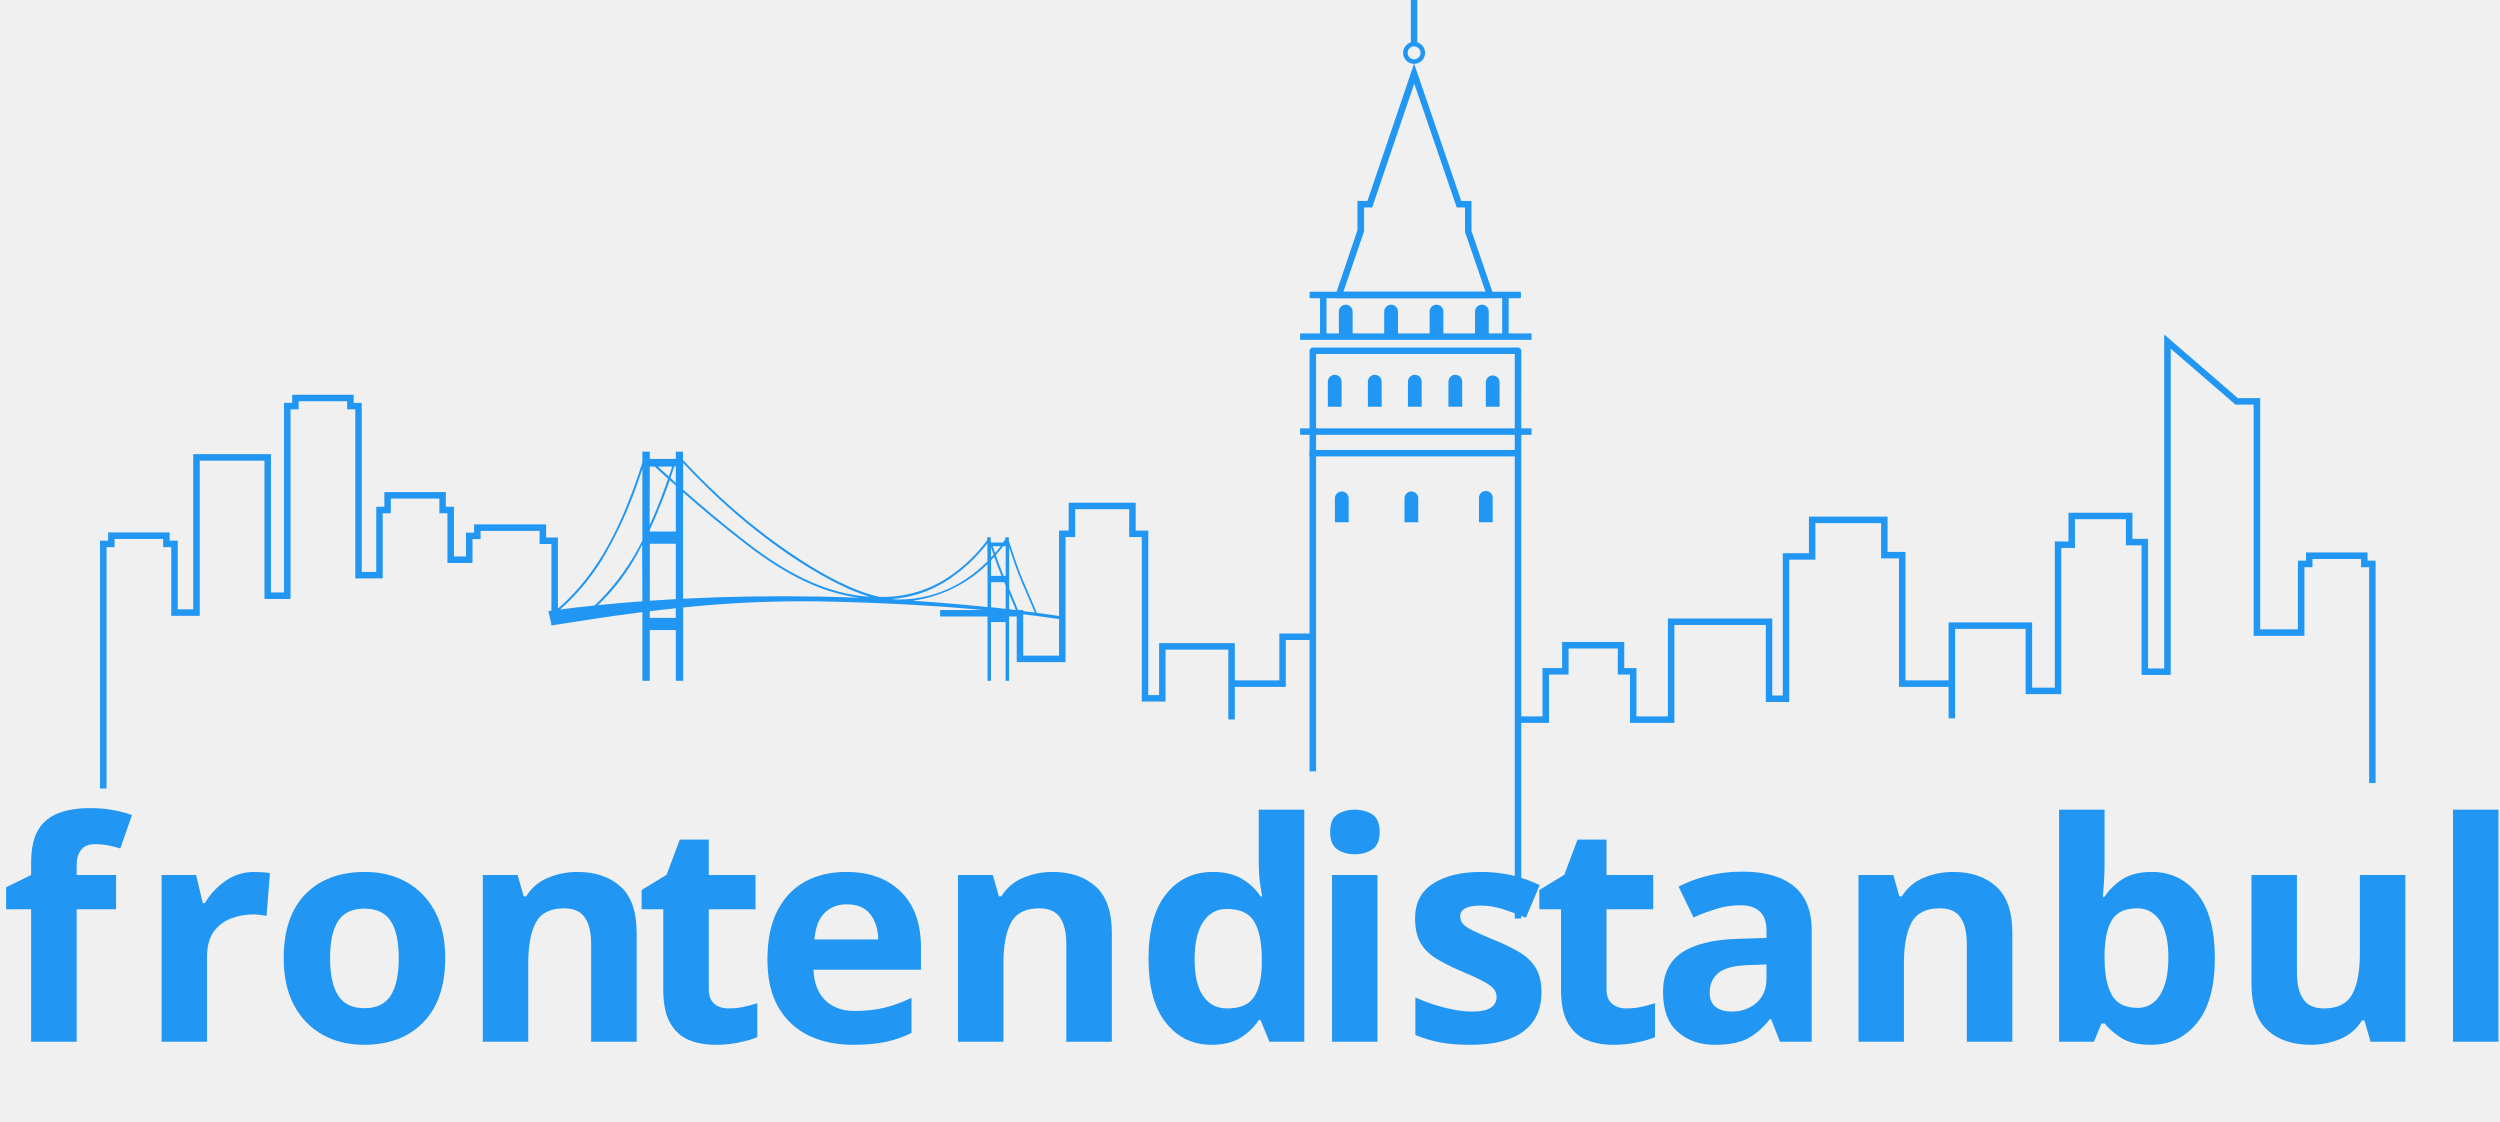
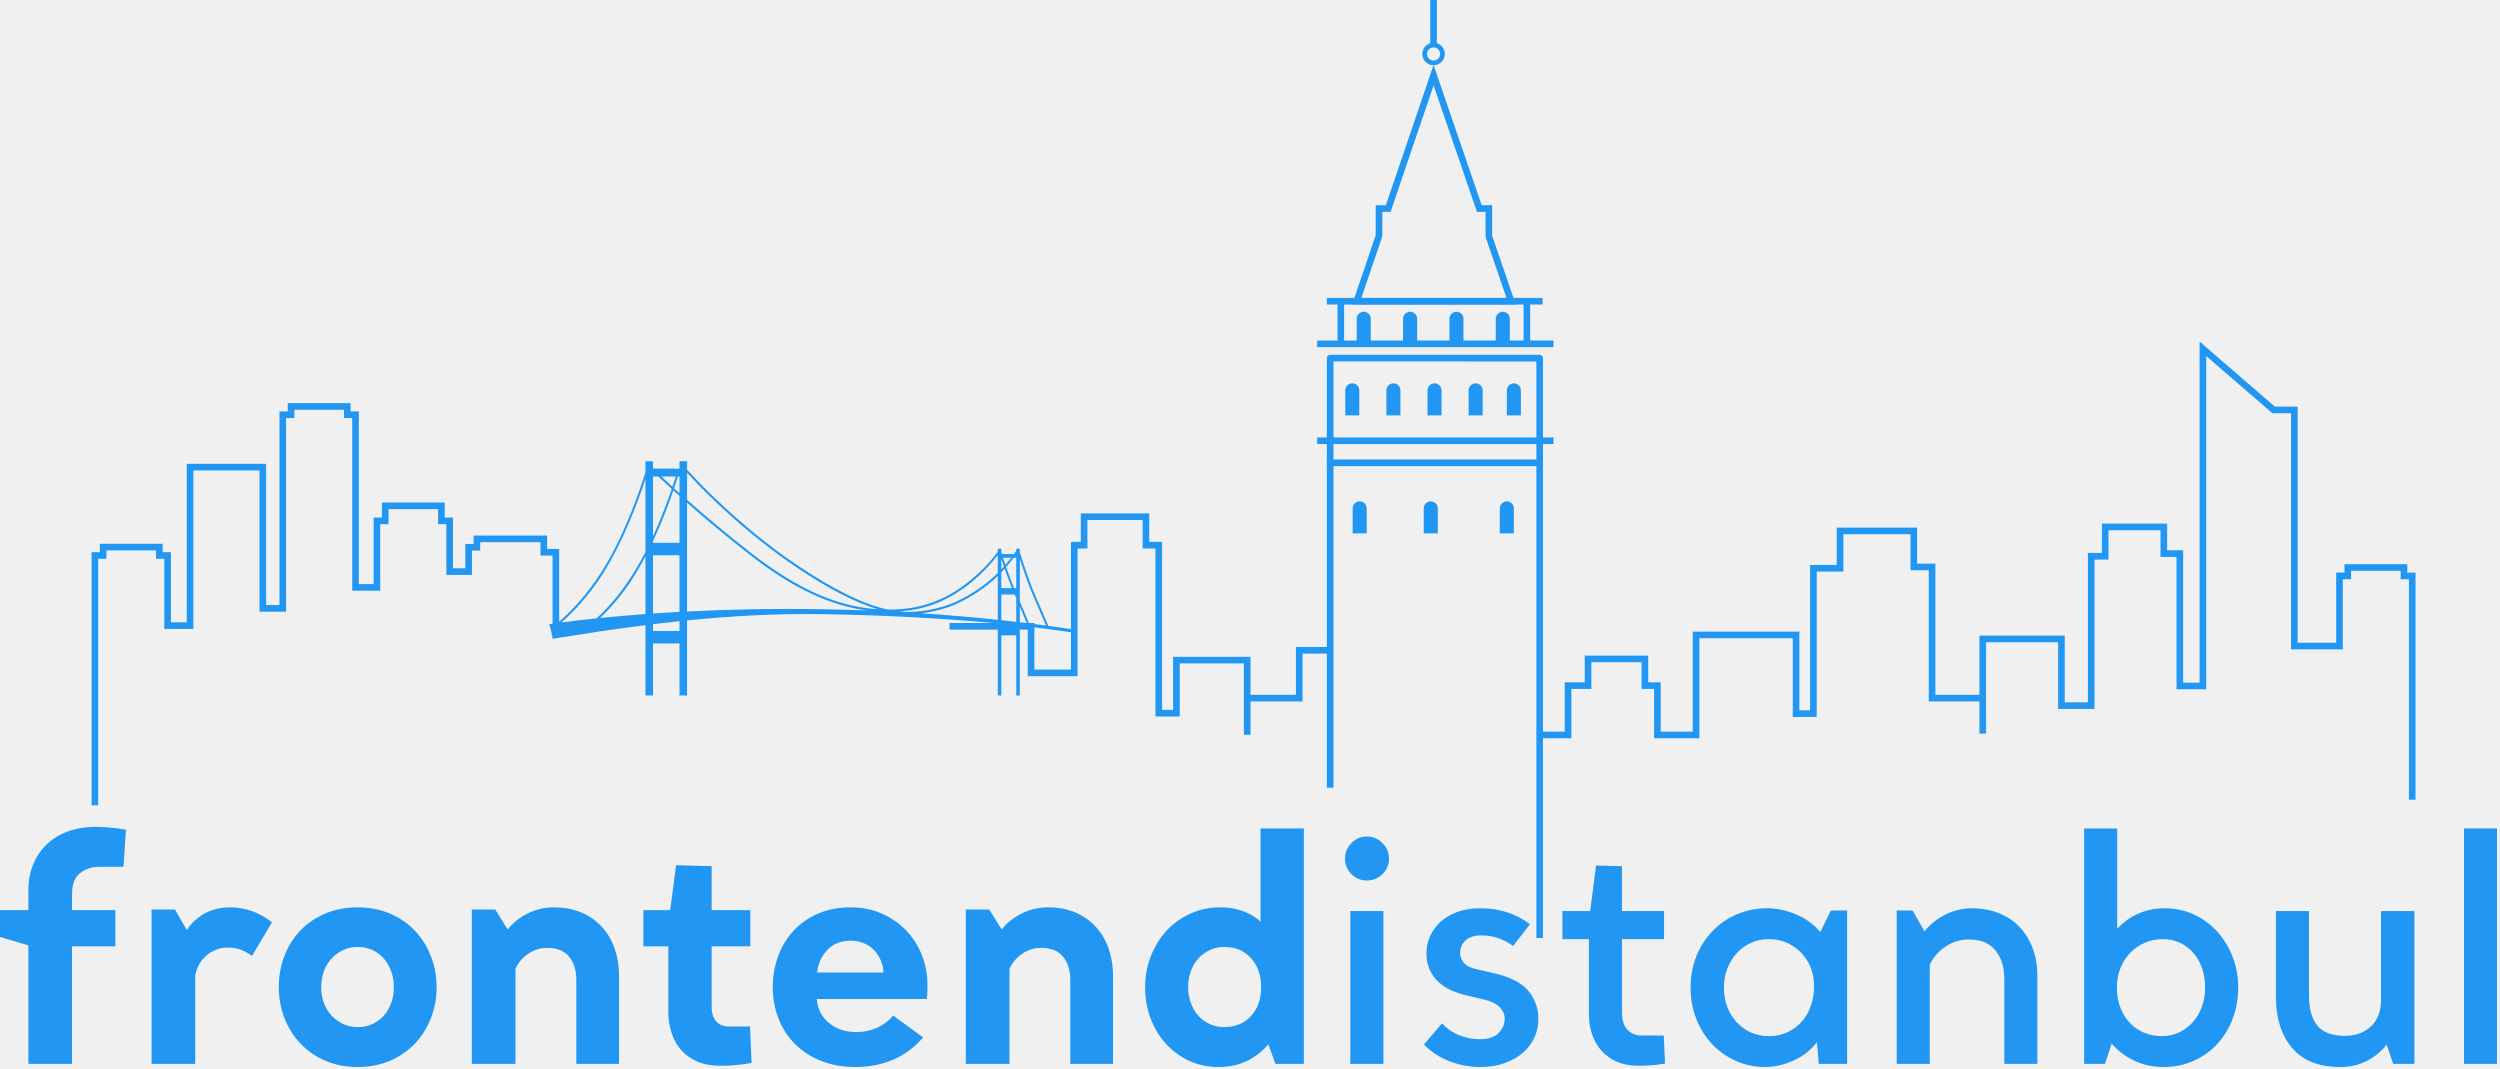
- <svg xmlns="http://www.w3.org/2000/svg" viewBox="0 0 499.4 223.96">
+ <svg xmlns="http://www.w3.org/2000/svg" xmlns:xlink="http://www.w3.org/1999/xlink" width="489px" height="209px" viewBox="0 0 489 209" version="1.1">
  <defs>
-     <style>.cls-1,.cls-2{fill:#2196f3;}.cls-2{font-size:61px;font-family:Santral-Bold, Santral;font-weight:700;}.cls-3{letter-spacing:-0.03em;}.cls-4{letter-spacing:-0.02em;}.cls-5,.cls-6{font-family:Santral-SemiBold, Santral;}.cls-6{letter-spacing:-0.02em;}</style>
+     <polygon id="path-1" points="0 208.707 488.42 208.707 488.42 0 0 0" />
  </defs>
-   <g id="Layer_2" data-name="Layer 2">
-     <g id="Layer_2-2" data-name="Layer 2">
-       <path class="cls-1" d="M303.88,183.48h-1.29V70.7H262.9v83.38h-1.3v-84a.66.66,0,0,1,.19-.46.68.68,0,0,1,.46-.19h41a.65.65,0,0,1,.64.65Z" />
-       <rect class="cls-1" x="261.61" y="58.28" width="42.2" height="1.29" />
-       <path class="cls-1" d="M298.56,59.57h-32L271.16,46V40.14h2l9.32-27.43,9.42,27.43h2.05v6Zm-30.2-1.29h28.39l-4.1-11.94v-4.9H291l-8.49-24.73-8.4,24.73h-1.62v4.77Z" />
-       <rect class="cls-1" x="259.71" y="85.57" width="46.23" height="1.29" />
-       <rect class="cls-1" x="259.71" y="66.6" width="46.23" height="1.29" />
-       <path class="cls-1" d="M283.31,99.44v4.89h-2.75V99.44a1.38,1.38,0,0,1,2.75,0Z" />
-       <path class="cls-1" d="M298.18,99.44v4.89h-2.74V99.44a1.37,1.37,0,0,1,2.74,0Z" />
-       <path class="cls-1" d="M269.41,99.44v4.89h-2.75V99.44a1.38,1.38,0,0,1,2.75,0Z" />
-       <path class="cls-1" d="M268,76.36v4.89h-2.75V76.36a1.38,1.38,0,1,1,2.75,0Z" />
-       <path class="cls-1" d="M276,76.36v4.89h-2.75V76.36a1.38,1.38,0,1,1,2.75,0Z" />
-       <path class="cls-1" d="M284,76.36v4.89h-2.75V76.36a1.38,1.38,0,1,1,2.75,0Z" />
-       <path class="cls-1" d="M292.09,76.36v4.89h-2.75V76.36a1.38,1.38,0,1,1,2.75,0Z" />
-       <path class="cls-1" d="M299.56,76.36v4.89h-2.75V76.36A1.37,1.37,0,0,1,298.18,75,1.39,1.39,0,0,1,299.56,76.36Z" />
-       <path class="cls-1" d="M270.2,62.36v4.89h-2.75V62.36a1.38,1.38,0,1,1,2.75,0Z" />
-       <path class="cls-1" d="M279.26,62.36v4.89h-2.75V62.36a1.38,1.38,0,1,1,2.75,0Z" />
-       <path class="cls-1" d="M288.33,62.36v4.89h-2.75V62.36a1.38,1.38,0,1,1,2.75,0Z" />
-       <path class="cls-1" d="M297.4,62.36v4.89h-2.75V62.36a1.38,1.38,0,1,1,2.75,0Z" />
-       <rect class="cls-1" x="263.69" y="58.92" width="1.29" height="8.33" />
-       <rect class="cls-1" x="300.08" y="58.92" width="1.29" height="8.33" />
-       <rect class="cls-1" x="261.61" y="89.88" width="41.95" height="1.29" />
-       <rect class="cls-1" x="281.83" width="1.29" height="8.81" />
-       <path class="cls-1" d="M282.48,12.76a2.2,2.2,0,1,1,2.2-2.2A2.2,2.2,0,0,1,282.48,12.76Zm0-3.49a1.29,1.29,0,1,0,1.29,1.29A1.29,1.29,0,0,0,282.48,9.27Z" />
-       <polygon class="cls-1" points="21.28 157.51 19.98 157.51 19.98 108 21.6 108 21.6 106.36 33.89 106.36 33.89 108 35.51 108 35.51 121.72 38.6 121.72 38.6 90.72 54.13 90.72 54.13 118.35 56.74 118.35 56.74 80.48 58.36 80.48 58.36 78.86 70.65 78.86 70.65 80.48 72.26 80.48 72.26 114.25 75.16 114.25 75.16 101.23 76.78 101.23 76.78 98.3 89.06 98.3 89.06 101.23 90.68 101.23 90.68 111.16 93.09 111.16 93.09 106.4 94.71 106.4 94.71 104.75 109.09 104.75 109.09 107.37 111.45 107.37 111.45 123.58 110.15 123.58 110.15 108.67 107.79 108.67 107.79 106.05 96 106.05 96 107.69 94.39 107.69 94.39 112.46 89.38 112.46 89.38 102.53 87.77 102.53 87.77 99.59 78.07 99.59 78.07 102.53 76.45 102.53 76.45 115.54 70.97 115.54 70.97 81.77 69.35 81.77 69.35 80.15 59.66 80.15 59.66 81.77 58.04 81.77 58.04 119.65 52.83 119.65 52.83 92.02 39.9 92.02 39.9 123.02 34.21 123.02 34.21 109.3 32.59 109.3 32.59 107.66 22.89 107.66 22.89 109.3 21.28 109.3 21.28 157.51" />
-       <polygon class="cls-1" points="474.55 156.43 473.26 156.43 473.26 113.3 471.64 113.3 471.64 111.66 461.94 111.66 461.94 113.3 460.33 113.3 460.33 127.02 450.19 127.02 450.19 80.82 446.55 80.82 433.62 69.65 433.62 134.82 427.8 134.82 427.8 108.93 424.67 108.93 424.67 103.71 414.5 103.71 414.5 109.45 411.76 109.45 411.76 138.66 404.64 138.66 404.64 125.62 390.55 125.62 390.55 143.5 389.25 143.5 389.25 124.33 405.94 124.33 405.94 137.37 410.47 137.37 410.47 108.16 413.2 108.16 413.2 102.42 425.97 102.42 425.97 107.64 429.1 107.64 429.1 133.53 432.32 133.53 432.32 66.82 447.03 79.53 451.49 79.53 451.49 125.72 459.03 125.72 459.03 112 460.65 112 460.65 110.36 472.94 110.36 472.94 112 474.55 112 474.55 156.43" />
-       <polygon class="cls-1" points="246.67 143.72 245.37 143.72 245.37 129.77 232.83 129.77 232.83 140.14 228.08 140.14 228.08 107.28 225.57 107.28 225.57 101.71 214.77 101.71 214.77 107.28 212.85 107.28 212.85 132.26 203.1 132.26 203.1 123.15 187.8 123.15 187.8 121.86 204.4 121.86 204.4 130.97 211.56 130.97 211.56 105.99 213.48 105.99 213.48 100.42 226.87 100.42 226.87 105.99 229.38 105.99 229.38 138.85 231.54 138.85 231.54 128.47 246.67 128.47 246.67 143.72" />
-       <polygon class="cls-1" points="256.85 137.21 246.02 137.21 246.02 135.91 255.56 135.91 255.56 126.55 262.25 126.55 262.25 127.85 256.85 127.85 256.85 137.21" />
-       <polygon class="cls-1" points="334.47 144.4 325.61 144.4 325.61 134.75 323.17 134.75 323.17 129.54 313.34 129.54 313.34 134.75 309.43 134.75 309.43 144.4 303.24 144.4 303.24 143.11 308.13 143.11 308.13 133.46 312.05 133.46 312.05 128.24 324.46 128.24 324.46 133.46 326.9 133.46 326.9 143.11 333.18 143.11 333.18 123.55 354.03 123.55 354.03 138.94 356.13 138.94 356.13 110.51 361.35 110.51 361.35 103.2 377.06 103.2 377.06 110.25 380.64 110.25 380.64 135.91 389.9 135.91 389.9 137.21 379.34 137.21 379.34 111.54 375.77 111.54 375.77 104.5 362.64 104.5 362.64 111.8 357.42 111.8 357.42 140.23 352.74 140.23 352.74 124.84 334.47 124.84 334.47 144.4" />
-       <path class="cls-1" d="M207.12,122.42c-.3-.72-1.39-3.3-2.6-6.07-1.35-3.08-2.82-7.83-3-8.33v-.69h-.7v.38q-.21.33-.45.66H198l-.1-.31v-.73h-.7v.59a31.57,31.57,0,0,1-6.86,6.76,23.61,23.61,0,0,1-14.66,4.55c-4.93-1.08-10.77-4-17.66-8.65a120.9,120.9,0,0,1-16.17-13.17c-2.51-2.41-4.37-4.39-5.42-5.53V90.22H135v1.45H129.8V90.22h-1.48v2.15c-.27.9-1,3.17-2.1,6.08-3,8-6.73,15.2-12.56,21.07-1.09,1.1-2,1.88-2.52,2.33l-1.63.23a12.84,12.84,0,0,1,.42,1.62c.07.4.55,2-.07.31q.17.46.3.93c5.49-.87,11.59-1.83,18.16-2.66V136h1.48V125.86H135V136h1.47V121.35a230.89,230.89,0,0,1,27-1.22c12.05.22,23.49.83,33.79,1.81V136h.7V124.27h2.92V136h.7V122.39c3.62.39,7.09.84,10.37,1.33v-.62C210.36,122.87,208.76,122.64,207.12,122.42Zm-78.8-2.31c-3.06.22-6,.48-8.87.77a42.59,42.59,0,0,0,6.83-8.46c.72-1.18,1.4-2.4,2-3.62Zm0-12.14a46.53,46.53,0,0,1-8.61,12.08c-.33.33-.65.63-.94.9-2.38.25-4.67.51-6.88.8a44.58,44.58,0,0,0,8.41-10,81.54,81.54,0,0,0,6.28-13.11c.78-2.05,1.37-3.79,1.74-5Zm5.94-14.76c-.14.44-.36,1.13-.65,2-.83-.75-1.56-1.42-2.18-2Zm-4.46,0h1l2.64,2.43c-.34,1-.76,2.17-1.27,3.49q-1.11,3-2.4,5.78ZM135,123.43H129.8v-1.34c1.7-.2,3.43-.4,5.19-.59Zm0-3.75c-1.76.1-3.49.2-5.19.32V108.61H135Zm0-13.5H129.8v-.36c1.09-2.32,2-4.56,2.76-6.52.48-1.26.89-2.41,1.22-3.38L135,97Zm0-9.72c-.37-.33-.73-.65-1.06-1,.35-1,.6-1.84.74-2.29H135Zm28.45,22.71c-9.44-.16-18.52,0-27,.43V98.32c3.35,3,7.62,6.56,12.48,10.33,8.55,6.65,15.85,9.89,22.82,10.76Q167.65,119.25,163.44,119.17Zm9.82,0c-7.33-.57-15-3.74-24.1-10.83-5-3.86-9.32-7.54-12.7-10.53V92.48c1.09,1.18,2.85,3,5.17,5.26A122.58,122.58,0,0,0,157.85,111c6,4,11.31,6.84,15.89,8.21Zm24,2.11c-4.77-.51-9.78-.94-15-1.28a26.55,26.55,0,0,0,15-7.32Zm0-9.17a25.25,25.25,0,0,1-3,2.62,24.19,24.19,0,0,1-13.54,5,16.73,16.73,0,0,1-2.72-.07A23.57,23.57,0,0,0,190.58,115a31.63,31.63,0,0,0,5.39-4.92c.53-.6.95-1.13,1.26-1.54Zm2.63-3c-.36.46-.73.92-1.13,1.37l-.46-1.37Zm-1.93.21c.14.43.31.94.5,1.49-.16.19-.33.37-.5.55Zm0,2.62c.23-.24.45-.47.65-.7.43,1.23.94,2.62,1.43,3.8h-2.08Zm2.92,11h-2.92V122l2.92.3Zm0-1.31-2.92-.33v-5h2.63c.09.23.19.46.29.69Zm0-6.6h-.42c-.53-1.26-1.09-2.81-1.55-4.13l.47-.56c.39-.46.72-.88,1-1.24h.51Zm.7,6.68v-3.1c.57,1.35,1.07,2.59,1.34,3.26Zm1.79.22c-.27-.69-1-2.49-1.79-4.33v-8.29c.55,1.72,1.62,4.93,2.62,7.22,1.1,2.51,2.1,4.87,2.5,5.82Q205,122.14,203.34,121.94Z" />
-       <text class="cls-2" transform="translate(0 208.1)">f<tspan class="cls-3" x="27.51" y="0">r</tspan>
-         <tspan x="53.92" y="0">on</tspan>
-         <tspan class="cls-4" x="126.76" y="0">t</tspan>
-         <tspan x="150.55" y="0">end</tspan>
-         <tspan class="cls-5" x="261.32" y="0">is</tspan>
-         <tspan class="cls-6" x="306.09" y="0">t</tspan>
-         <tspan class="cls-5" x="329.64" y="0">anbul</tspan>
-       </text>
+   <g id="Twitter-Tanitim-Copy-2" stroke="none" stroke-width="1" fill="none" fill-rule="evenodd">
+     <g id="Page-1">
+       <path d="M301.809,183.476 L300.515,183.476 L300.515,70.697 L260.826,70.695 L260.826,154.076 L259.531,154.076 L259.531,70.049 C259.531,69.876 259.599,69.713 259.721,69.591 C259.842,69.469 260.006,69.401 260.178,69.401 L301.162,69.403 C301.519,69.403 301.809,69.692 301.809,70.049 L301.809,183.476 Z" id="Fill-1" fill="#2196F3" />
+       <polygon id="Fill-3" fill="#2196F3" points="301.731 59.571 259.534 59.571 259.534 58.276 301.731 58.277" />
+       <path d="M266.282,58.276 L294.673,58.276 L290.575,46.336 L290.575,41.438 L288.893,41.438 L280.407,16.71 L272.005,41.438 L270.383,41.438 L270.383,46.211 L266.282,58.276 Z M296.485,59.57 L264.475,59.57 L269.089,45.997 L269.089,40.144 L271.077,40.144 L280.4,12.706 L289.818,40.143 L291.869,40.143 L291.869,46.12 L296.485,59.57 Z" id="Fill-5" fill="#2196F3" />
+       <polygon id="Fill-7" fill="#2196F3" points="303.868 86.859 257.636 86.858 257.636 85.564 303.868 85.565" />
+       <polygon id="Fill-9" fill="#2196F3" points="303.868 67.898 257.636 67.898 257.636 66.604 303.868 66.604" />
+       <path d="M281.232,99.44 L281.232,104.334 L278.482,104.334 L278.482,99.44 C278.482,98.676 279.098,98.065 279.857,98.065 C280.616,98.065 281.232,98.676 281.232,99.44" id="Fill-11" fill="#2196F3" />
+       <path d="M296.109,99.44 L296.109,104.334 L293.361,104.334 L293.361,99.44 C293.361,98.676 293.976,98.065 294.734,98.065 C295.493,98.065 296.109,98.676 296.109,99.44" id="Fill-13" fill="#2196F3" />
+       <path d="M267.332,99.44 L267.332,104.334 L264.584,104.333 L264.584,99.44 C264.584,98.676 265.199,98.065 265.958,98.065 C266.717,98.065 267.332,98.676 267.332,99.44" id="Fill-15" fill="#2196F3" />
+       <path d="M265.881,76.358 L265.881,81.251 L263.132,81.251 L263.132,76.358 C263.132,75.593 263.748,74.983 264.507,74.983 C265.266,74.983 265.881,75.593 265.881,76.358" id="Fill-17" fill="#2196F3" />
+       <path d="M273.925,76.359 L273.925,81.252 L271.176,81.252 L271.176,76.359 C271.176,75.595 271.792,74.984 272.551,74.984 C273.31,74.984 273.925,75.595 273.925,76.359" id="Fill-19" fill="#2196F3" />
+       <path d="M281.969,76.359 L281.969,81.252 L279.221,81.252 L279.221,76.359 C279.221,75.595 279.836,74.984 280.595,74.984 C281.354,74.984 281.969,75.595 281.969,76.359" id="Fill-21" fill="#2196F3" />
+       <path d="M290.013,76.359 L290.013,81.252 L287.265,81.252 L287.265,76.359 C287.265,75.595 287.88,74.984 288.639,74.984 C289.397,74.984 290.013,75.595 290.013,76.359" id="Fill-23" fill="#2196F3" />
+       <path d="M297.484,76.359 L297.484,81.252 L294.734,81.252 L294.734,76.359 C294.734,75.594 295.35,74.984 296.109,74.984 C296.868,74.984 297.484,75.595 297.484,76.359" id="Fill-25" fill="#2196F3" />
+       <path d="M268.123,62.357 L268.123,67.251 L265.374,67.25 L265.374,62.357 C265.374,61.593 265.99,60.982 266.749,60.982 C267.507,60.982 268.123,61.593 268.123,62.357" id="Fill-27" fill="#2196F3" />
+       <path d="M277.19,62.357 L277.19,67.251 L274.44,67.251 L274.44,62.357 C274.44,61.593 275.057,60.982 275.815,60.982 C276.574,60.982 277.19,61.593 277.19,62.357" id="Fill-29" fill="#2196F3" />
+       <path d="M286.255,62.357 L286.255,67.251 L283.506,67.251 L283.506,62.357 C283.506,61.593 284.122,60.982 284.88,60.982 C285.639,60.982 286.255,61.593 286.255,62.357" id="Fill-31" fill="#2196F3" />
+       <path d="M295.321,62.357 L295.321,67.251 L292.572,67.251 L292.572,62.357 C292.572,61.593 293.188,60.982 293.946,60.982 C294.705,60.982 295.321,61.593 295.321,62.357" id="Fill-33" fill="#2196F3" />
+       <mask id="mask-2" fill="white">
+         <use xlink:href="#path-1" />
+       </mask>
+       <g id="Clip-36" />
+       <polygon id="Fill-35" fill="#2196F3" mask="url(#mask-2)" points="261.62 67.25 262.914 67.25 262.914 58.922 261.62 58.922" />
+       <polygon id="Fill-37" fill="#2196F3" mask="url(#mask-2)" points="298.009 67.251 299.303 67.251 299.303 58.923 298.009 58.923" />
+       <polygon id="Fill-38" fill="#2196F3" mask="url(#mask-2)" points="301.479 91.174 259.534 91.174 259.534 89.879 301.479 89.88" />
+       <polygon id="Fill-39" fill="#2196F3" mask="url(#mask-2)" points="279.757 8.812 281.051 8.812 281.051 -0.001 279.757 -0.001" />
+       <path d="M280.403,9.27 C279.693,9.27 279.115,9.848 279.115,10.559 C279.115,11.27 279.693,11.848 280.403,11.848 C281.114,11.848 281.692,11.27 281.692,10.559 C281.692,9.848 281.114,9.27 280.403,9.27 M280.403,12.761 C279.189,12.761 278.201,11.774 278.201,10.559 C278.201,9.344 279.189,8.355 280.403,8.355 C281.618,8.355 282.606,9.344 282.606,10.559 C282.606,11.774 281.618,12.761 280.403,12.761" id="Fill-40" fill="#2196F3" mask="url(#mask-2)" />
+       <polygon id="Fill-41" fill="#2196F3" mask="url(#mask-2)" points="19.203 157.508 17.909 157.508 17.909 108.004 19.526 108.004 19.526 106.361 31.812 106.361 31.812 108.004 33.431 108.004 33.431 121.721 36.528 121.721 36.528 90.724 52.051 90.724 52.051 118.353 54.668 118.353 54.668 80.476 56.287 80.476 56.287 78.857 68.572 78.857 68.572 80.476 70.19 80.476 70.19 114.248 73.081 114.248 73.081 101.233 74.701 101.233 74.701 98.294 86.985 98.294 86.985 101.233 88.604 101.233 88.604 111.161 91.019 111.161 91.019 106.397 92.638 106.397 92.638 104.754 107.012 104.754 107.012 107.371 109.372 107.371 109.372 123.582 108.078 123.582 108.078 108.665 105.718 108.665 105.718 106.048 93.932 106.048 93.932 107.691 92.313 107.691 92.313 112.455 87.31 112.455 87.31 102.527 85.691 102.527 85.691 99.588 75.995 99.588 75.995 102.527 74.375 102.527 74.375 115.543 68.896 115.543 68.896 81.77 67.278 81.77 67.278 80.151 57.581 80.151 57.581 81.77 55.962 81.77 55.962 119.647 50.757 119.647 50.757 92.018 37.822 92.018 37.822 123.015 32.137 123.015 32.137 109.298 30.518 109.298 30.518 107.654 20.82 107.654 20.82 109.298 19.203 109.298" />
+       <polygon id="Fill-42" fill="#2196F3" mask="url(#mask-2)" points="472.479 156.432 471.185 156.432 471.185 113.298 469.568 113.298 469.568 111.655 459.87 111.655 459.87 113.298 458.252 113.298 458.252 127.015 448.122 127.015 448.122 80.821 444.474 80.821 431.541 69.648 431.541 134.821 425.728 134.821 425.728 108.93 422.598 108.93 422.598 103.714 412.423 103.714 412.423 109.452 409.685 109.452 409.685 138.665 402.568 138.665 402.568 125.623 388.474 125.623 388.474 143.495 387.18 143.495 387.18 124.329 403.863 124.329 403.863 137.37 408.392 137.37 408.392 108.158 411.13 108.158 411.13 102.419 423.892 102.419 423.892 107.636 427.022 107.636 427.022 133.527 430.248 133.527 430.248 66.82 444.957 79.527 449.416 79.527 449.416 125.721 456.957 125.721 456.957 112.004 458.577 112.004 458.577 110.361 470.863 110.361 470.863 112.004 472.479 112.004" />
+       <polygon id="Fill-43" fill="#2196F3" mask="url(#mask-2)" points="244.594 143.723 243.3 143.723 243.3 129.766 230.759 129.766 230.759 140.143 226.006 140.143 226.006 107.285 223.5 107.285 223.5 101.712 212.697 101.712 212.697 107.285 210.775 107.285 210.775 132.265 201.027 132.265 201.027 123.153 185.725 123.153 185.725 121.859 202.321 121.859 202.321 130.971 209.481 130.971 209.481 105.991 211.403 105.991 211.403 100.418 224.794 100.418 224.794 105.991 227.3 105.991 227.3 138.848 229.465 138.848 229.465 128.473 244.594 128.473" />
+       <polygon id="Fill-44" fill="#2196F3" mask="url(#mask-2)" points="254.778 137.205 243.947 137.205 243.947 135.911 253.484 135.911 253.484 126.551 260.177 126.551 260.177 127.845 254.778 127.845" />
+       <polygon id="Fill-45" fill="#2196F3" mask="url(#mask-2)" points="332.396 144.403 323.538 144.403 323.538 134.752 321.094 134.752 321.094 129.535 311.267 129.535 311.267 134.752 307.356 134.752 307.356 144.403 301.161 144.403 301.161 143.109 306.062 143.109 306.062 133.458 309.974 133.458 309.974 128.241 322.387 128.241 322.387 133.458 324.832 133.458 324.832 143.109 331.101 143.109 331.101 123.547 351.957 123.547 351.957 138.935 354.053 138.935 354.053 110.505 359.271 110.505 359.271 103.202 374.99 103.202 374.99 110.244 378.562 110.244 378.562 135.911 387.827 135.911 387.827 137.205 377.267 137.205 377.267 111.538 373.695 111.538 373.695 104.496 360.565 104.496 360.565 111.799 355.349 111.799 355.349 140.23 350.663 140.23 350.663 124.841 332.396 124.841" />
+       <path d="M201.264,121.934 C200.991,121.252 200.26,119.448 199.477,117.606 L199.477,109.32 C200.029,111.038 201.098,114.248 202.1,116.541 C203.198,119.053 204.194,121.409 204.597,122.359 C203.503,122.215 202.392,122.073 201.264,121.934 Z M199.477,121.719 L199.477,118.615 C200.046,119.971 200.551,121.213 200.82,121.88 C200.375,121.826 199.928,121.772 199.477,121.719 Z M198.781,115.037 L198.36,115.037 C197.827,113.778 197.264,112.234 196.804,110.904 C196.972,110.715 197.131,110.528 197.281,110.349 C197.665,109.891 197.996,109.472 198.267,109.112 L198.781,109.112 L198.781,115.037 Z M198.781,121.638 C197.817,121.526 196.843,121.416 195.858,121.311 L195.858,116.291 L198.481,116.291 C198.581,116.516 198.681,116.748 198.781,116.978 L198.781,121.638 Z M198.781,122.953 L195.858,122.953 L195.858,122.01 C196.843,122.106 197.817,122.206 198.781,122.309 L198.781,122.953 Z M195.858,111.939 C196.084,111.703 196.301,111.469 196.508,111.239 C196.936,112.471 197.445,113.862 197.935,115.037 L195.858,115.037 L195.858,111.939 Z M195.858,109.323 C195.999,109.749 196.169,110.26 196.359,110.812 C196.195,110.998 196.027,111.177 195.858,111.356 L195.858,109.323 Z M197.783,109.112 C197.429,109.57 197.052,110.029 196.658,110.48 C196.483,109.969 196.327,109.502 196.199,109.112 L197.783,109.112 Z M195.16,112.072 C194.151,113.072 193.099,113.977 192.107,114.689 C188.239,117.462 184.412,119.293 178.571,119.669 C177.702,119.725 176.794,119.701 175.849,119.599 C180.914,119.263 184.896,117.624 188.509,115.041 C190.835,113.376 192.656,111.541 193.897,110.123 C194.426,109.517 194.849,108.987 195.16,108.579 L195.16,112.072 Z M195.16,121.237 C190.389,120.733 185.374,120.299 180.169,119.957 C185.224,119.368 188.761,117.602 192.316,115.049 C193.361,114.302 194.317,113.469 195.16,112.642 L195.16,121.237 Z M171.186,119.127 C163.854,118.561 156.205,115.389 147.081,108.299 C142.113,104.439 137.768,100.755 134.39,97.772 L134.39,92.481 C135.473,93.656 137.241,95.516 139.554,97.737 C143.564,101.594 149.215,106.549 155.778,110.951 C161.815,114.998 167.089,117.793 171.668,119.162 C171.508,119.151 171.348,119.141 171.186,119.127 Z M161.367,119.174 C151.924,119.008 142.848,119.177 134.39,119.603 L134.39,98.322 C137.739,101.27 142.002,104.877 146.861,108.654 C155.42,115.305 162.715,118.543 169.685,119.409 C166.95,119.303 164.175,119.225 161.367,119.174 Z M132.912,96.456 C132.543,96.126 132.19,95.808 131.853,95.499 C132.203,94.459 132.452,93.663 132.592,93.206 L132.912,93.206 L132.912,96.456 Z M132.912,106.178 L127.728,106.178 L127.728,105.817 C128.815,103.502 129.739,101.257 130.485,99.3 C130.968,98.035 131.377,96.889 131.707,95.924 C132.091,96.269 132.492,96.633 132.912,97.007 L132.912,106.178 Z M132.912,119.681 C131.156,119.775 129.428,119.882 127.728,119.999 L127.728,108.609 L132.912,108.609 L132.912,119.681 Z M132.912,123.427 L127.728,123.427 L127.728,122.094 C129.428,121.888 131.156,121.688 132.912,121.502 L132.912,123.427 Z M127.728,93.206 L128.759,93.206 C129.476,93.879 130.362,94.7 131.393,95.638 C131.056,96.626 130.634,97.814 130.13,99.132 C129.382,101.096 128.588,103.028 127.728,104.912 L127.728,93.206 Z M132.185,93.206 C132.047,93.65 131.83,94.34 131.537,95.213 C130.71,94.46 129.981,93.787 129.359,93.206 L132.185,93.206 Z M126.251,107.968 C123.951,112.439 121.185,116.559 117.64,120.052 C117.305,120.382 116.99,120.68 116.698,120.948 C114.319,121.195 112.021,121.465 109.816,121.751 C111.564,120.228 115.1,116.811 118.222,111.733 C120.916,107.347 123.047,102.433 124.502,98.618 C125.285,96.567 125.873,94.832 126.251,93.665 L126.251,107.968 Z M126.251,120.106 C123.184,120.331 120.221,120.588 117.373,120.879 C119.224,119.124 121.817,116.302 124.204,112.418 C124.928,111.24 125.61,110.023 126.251,108.802 L126.251,120.106 Z M205.048,122.421 C204.742,121.695 203.656,119.118 202.447,116.353 C201.099,113.267 199.63,108.52 199.477,108.022 L199.477,107.326 L198.781,107.326 L198.781,107.713 C198.638,107.931 198.488,108.15 198.331,108.371 L195.956,108.371 L195.858,108.061 L195.858,107.326 L195.16,107.326 L195.16,107.919 C193.386,110.428 190.576,113.052 188.301,114.678 C184.243,117.581 179.712,119.275 173.64,119.231 C168.711,118.151 162.862,115.201 155.975,110.581 C149.437,106.197 143.804,101.257 139.805,97.412 C137.297,94.999 135.431,93.019 134.39,91.879 L134.39,90.222 L132.912,90.222 L132.912,91.665 L127.728,91.662 L127.728,90.222 L126.251,90.222 L126.251,92.367 C125.975,93.269 125.258,95.538 124.148,98.448 C121.094,106.454 117.415,113.645 111.588,119.522 C110.499,120.621 109.605,121.401 109.065,121.85 C108.513,121.924 107.976,122.001 107.435,122.078 C107.606,122.608 107.753,123.145 107.853,123.701 C107.924,124.099 108.402,125.701 107.782,124.005 C107.896,124.317 107.994,124.629 108.082,124.942 C113.578,124.067 119.674,123.109 126.251,122.278 L126.251,136.036 L127.728,136.036 L127.728,125.859 L132.912,125.859 L132.912,136.036 L134.39,136.036 L134.39,121.35 C142.848,120.501 151.924,119.969 161.366,120.135 C173.416,120.346 184.855,120.957 195.16,121.944 L195.16,136.036 L195.858,136.036 L195.858,124.27 L198.781,124.27 L198.781,136.036 L199.477,136.036 L199.477,122.385 C203.099,122.781 206.564,123.225 209.842,123.719 L209.842,123.102 C208.285,122.868 206.685,122.641 205.048,122.421 Z" id="Fill-46" fill="#2196F3" mask="url(#mask-2)" />
+       <path d="M0,178.024 L5.551,178.024 L5.551,174.242 C5.551,172.29 5.876,170.542 6.527,168.996 C7.177,167.451 8.083,166.14 9.241,165.062 C10.4,163.985 11.782,163.161 13.389,162.591 C14.995,162.022 16.754,161.737 18.666,161.737 C19.357,161.737 20.252,161.778 21.35,161.859 C22.448,161.941 23.546,162.083 24.644,162.286 L24.156,169.545 L19.398,169.545 C17.974,169.545 16.734,169.952 15.677,170.765 C14.619,171.579 14.091,172.961 14.091,174.913 L14.091,178.024 L22.57,178.024 L22.57,185.1 L14.091,185.1 L14.091,208.097 L5.551,208.097 L5.551,184.917 L0,183.27 L0,178.024 Z" id="Fill-47" fill="#2196F3" mask="url(#mask-2)" />
+       <path d="M38.185,208.097 L29.645,208.097 L29.645,177.902 L34.22,177.902 L36.538,181.928 C37.473,180.505 38.663,179.407 40.106,178.634 C41.55,177.862 43.207,177.475 45.078,177.475 C46.542,177.475 47.965,177.729 49.348,178.238 C50.73,178.746 52.011,179.468 53.191,180.403 L49.287,186.991 C48.595,186.463 47.873,186.056 47.122,185.771 C46.369,185.487 45.525,185.344 44.59,185.344 C43.004,185.344 41.61,185.853 40.412,186.869 C39.211,187.886 38.469,189.208 38.185,190.834 L38.185,208.097 Z" id="Fill-48" fill="#2196F3" mask="url(#mask-2)" />
+       <path d="M62.829,193.091 C62.829,194.189 63.001,195.216 63.348,196.172 C63.693,197.127 64.191,197.951 64.842,198.642 C65.492,199.334 66.245,199.883 67.099,200.289 C67.953,200.696 68.908,200.899 69.966,200.899 C71.023,200.899 71.989,200.696 72.864,200.289 C73.738,199.883 74.48,199.334 75.09,198.642 C75.7,197.951 76.178,197.127 76.523,196.172 C76.869,195.216 77.042,194.189 77.042,193.091 C77.042,191.993 76.869,190.966 76.523,190.01 C76.178,189.055 75.7,188.221 75.09,187.509 C74.48,186.799 73.738,186.239 72.864,185.832 C71.989,185.426 71.023,185.222 69.966,185.222 C68.908,185.222 67.953,185.426 67.099,185.832 C66.245,186.239 65.492,186.799 64.842,187.509 C64.191,188.221 63.693,189.055 63.348,190.01 C63.001,190.966 62.829,191.993 62.829,193.091 M54.533,193.091 C54.533,190.936 54.899,188.903 55.631,186.991 C56.363,185.08 57.4,183.423 58.742,182.019 C60.084,180.616 61.71,179.509 63.622,178.695 C65.533,177.882 67.648,177.475 69.966,177.475 C72.284,177.475 74.389,177.882 76.28,178.695 C78.17,179.509 79.787,180.616 81.129,182.019 C82.471,183.423 83.517,185.08 84.27,186.991 C85.022,188.903 85.399,190.936 85.399,193.091 C85.399,195.247 85.022,197.28 84.27,199.191 C83.517,201.103 82.471,202.759 81.129,204.162 C79.787,205.565 78.17,206.674 76.28,207.487 C74.389,208.3 72.284,208.707 69.966,208.707 C67.648,208.707 65.543,208.3 63.653,207.487 C61.762,206.674 60.145,205.565 58.803,204.162 C57.461,202.759 56.413,201.103 55.662,199.191 C54.909,197.28 54.533,195.247 54.533,193.091" id="Fill-49" fill="#2196F3" mask="url(#mask-2)" />
+       <path d="M100.832,208.097 L92.291,208.097 L92.291,177.902 L96.867,177.902 L99.306,181.806 C100.282,180.546 101.573,179.509 103.18,178.695 C104.787,177.882 106.544,177.475 108.457,177.475 C110.287,177.475 111.963,177.78 113.49,178.39 C115.014,179 116.346,179.885 117.484,181.043 C118.623,182.202 119.507,183.626 120.138,185.313 C120.769,187.001 121.084,188.923 121.084,191.078 L121.084,208.097 L112.727,208.097 L112.727,191.627 C112.727,189.797 112.258,188.303 111.323,187.143 C110.388,185.985 108.965,185.405 107.053,185.405 C105.671,185.405 104.419,185.792 103.302,186.564 C102.183,187.337 101.359,188.313 100.832,189.492 L100.832,208.097 Z" id="Fill-50" fill="#2196F3" mask="url(#mask-2)" />
+       <path d="M125.841,178.024 L131.087,178.024 L132.246,169.24 L139.2,169.423 L139.2,178.024 L146.764,178.024 L146.764,185.1 L139.2,185.1 L139.2,196.873 C139.2,198.175 139.505,199.151 140.115,199.801 C140.725,200.452 141.518,200.777 142.494,200.777 L146.703,200.777 L147.008,207.914 C145.869,208.117 144.791,208.259 143.775,208.341 C142.758,208.422 141.782,208.463 140.847,208.463 C139.139,208.463 137.654,208.189 136.394,207.64 C135.133,207.091 134.085,206.349 133.252,205.413 C132.418,204.478 131.788,203.36 131.362,202.058 C130.934,200.757 130.721,199.374 130.721,197.91 L130.721,185.1 L125.841,185.1 L125.841,178.024 Z" id="Fill-51" fill="#2196F3" mask="url(#mask-2)" />
+       <path d="M166.406,184.002 C164.494,184.002 162.969,184.603 161.831,185.802 C160.692,187.002 160.021,188.476 159.818,190.224 L172.811,190.224 C172.77,189.37 172.587,188.568 172.262,187.815 C171.936,187.063 171.499,186.402 170.95,185.832 C170.402,185.263 169.74,184.816 168.968,184.49 C168.195,184.165 167.341,184.002 166.406,184.002 M167.504,201.875 C168.886,201.875 170.198,201.611 171.438,201.082 C172.678,200.554 173.766,199.74 174.702,198.642 L180.558,202.912 C178.89,204.864 176.938,206.319 174.702,207.273 C172.465,208.229 170.005,208.707 167.321,208.707 C164.84,208.707 162.603,208.311 160.611,207.518 C158.618,206.725 156.921,205.627 155.517,204.224 C154.114,202.821 153.036,201.164 152.284,199.252 C151.531,197.341 151.156,195.287 151.156,193.091 C151.156,190.936 151.511,188.903 152.223,186.991 C152.934,185.08 153.941,183.423 155.243,182.02 C156.544,180.617 158.14,179.509 160.031,178.695 C161.923,177.882 164.027,177.475 166.345,177.475 C168.581,177.475 170.624,177.882 172.475,178.695 C174.325,179.509 175.911,180.607 177.234,181.989 C178.554,183.372 179.582,184.978 180.314,186.808 C181.046,188.638 181.412,190.59 181.412,192.664 C181.412,193.315 181.402,193.864 181.382,194.311 C181.361,194.759 181.33,195.125 181.29,195.409 L159.757,195.409 C159.919,197.361 160.722,198.927 162.166,200.106 C163.61,201.286 165.389,201.875 167.504,201.875" id="Fill-52" fill="#2196F3" mask="url(#mask-2)" />
+       <path d="M197.455,208.097 L188.915,208.097 L188.915,177.902 L193.49,177.902 L195.93,181.806 C196.906,180.546 198.197,179.509 199.804,178.695 C201.41,177.882 203.168,177.475 205.08,177.475 C206.91,177.475 208.587,177.78 210.113,178.39 C211.638,179 212.969,179.885 214.108,181.043 C215.246,182.202 216.13,183.626 216.762,185.313 C217.392,187.001 217.707,188.923 217.707,191.078 L217.707,208.097 L209.35,208.097 L209.35,191.627 C209.35,189.797 208.882,188.303 207.947,187.143 C207.011,185.985 205.588,185.405 203.677,185.405 C202.294,185.405 201.043,185.792 199.926,186.564 C198.807,187.337 197.983,188.313 197.455,189.492 L197.455,208.097 Z" id="Fill-53" fill="#2196F3" mask="url(#mask-2)" />
+       <path d="M232.407,193.091 C232.407,194.189 232.579,195.216 232.926,196.172 C233.27,197.127 233.759,197.961 234.389,198.673 C235.019,199.384 235.771,199.933 236.646,200.32 C237.52,200.706 238.466,200.899 239.483,200.899 C241.597,200.899 243.326,200.188 244.668,198.764 C246.01,197.341 246.681,195.45 246.681,193.091 C246.681,190.773 246.019,188.882 244.699,187.418 C243.376,185.954 241.638,185.222 239.483,185.222 C238.466,185.222 237.52,185.426 236.646,185.832 C235.771,186.239 235.019,186.788 234.389,187.479 C233.759,188.171 233.27,189.004 232.926,189.98 C232.579,190.956 232.407,191.993 232.407,193.091 M223.989,193.152 C223.989,190.956 224.365,188.903 225.117,186.991 C225.869,185.08 226.896,183.423 228.198,182.019 C229.499,180.616 231.054,179.509 232.865,178.695 C234.674,177.882 236.636,177.475 238.751,177.475 C240.255,177.475 241.679,177.709 243.021,178.176 C244.363,178.644 245.542,179.346 246.559,180.281 L246.559,162.042 L255.038,162.042 L255.038,208.097 L249.487,208.097 L248.084,204.254 C247.026,205.556 245.675,206.623 244.028,207.456 C242.381,208.289 240.499,208.707 238.385,208.707 C236.311,208.707 234.399,208.31 232.651,207.517 C230.902,206.724 229.387,205.626 228.106,204.223 C226.825,202.82 225.819,201.174 225.087,199.282 C224.355,197.391 223.989,195.348 223.989,193.152" id="Fill-54" fill="#2196F3" mask="url(#mask-2)" />
+       <path d="M264.126,208.097 L270.593,208.097 L270.593,178.207 L264.126,178.207 L264.126,208.097 Z M263.089,167.959 C263.089,166.78 263.506,165.763 264.34,164.909 C265.173,164.055 266.18,163.628 267.359,163.628 C268.538,163.628 269.556,164.055 270.409,164.909 C271.264,165.763 271.69,166.78 271.69,167.959 C271.69,169.139 271.264,170.145 270.409,170.978 C269.556,171.812 268.538,172.229 267.359,172.229 C266.18,172.229 265.173,171.812 264.34,170.978 C263.506,170.145 263.089,169.139 263.089,167.959 Z" id="Fill-55" fill="#2196F3" mask="url(#mask-2)" />
+       <path d="M295.968,185.039 C294.097,183.657 292.023,182.965 289.746,182.965 C288.404,182.965 287.376,183.291 286.665,183.941 C285.953,184.592 285.598,185.426 285.598,186.442 C285.598,187.134 285.852,187.774 286.361,188.364 C286.868,188.954 287.733,189.37 288.953,189.614 L291.881,190.285 C295.215,191.017 297.554,192.176 298.896,193.762 C300.238,195.348 300.908,197.199 300.908,199.313 C300.908,200.615 300.644,201.835 300.115,202.973 C299.587,204.112 298.824,205.108 297.828,205.962 C296.831,206.816 295.632,207.487 294.23,207.975 C292.826,208.463 291.271,208.707 289.563,208.707 C287.489,208.707 285.476,208.331 283.524,207.579 C281.572,206.827 279.905,205.739 278.522,204.315 L282.06,200.167 C283.036,201.225 284.185,202.008 285.507,202.516 C286.827,203.024 288.119,203.278 289.38,203.278 C291.088,203.278 292.338,202.872 293.131,202.058 C293.924,201.245 294.321,200.31 294.321,199.252 C294.321,198.439 294.005,197.697 293.375,197.026 C292.744,196.354 291.738,195.857 290.356,195.531 L287.001,194.738 C285.944,194.494 284.937,194.169 283.982,193.762 C283.026,193.356 282.182,192.817 281.45,192.145 C280.718,191.475 280.128,190.672 279.681,189.736 C279.234,188.801 279.01,187.703 279.01,186.442 C279.01,185.304 279.243,184.206 279.711,183.148 C280.179,182.091 280.85,181.156 281.725,180.342 C282.599,179.529 283.697,178.878 285.019,178.39 C286.34,177.902 287.855,177.658 289.563,177.658 C291.393,177.658 293.111,177.913 294.717,178.421 C296.323,178.93 297.838,179.712 299.262,180.769 L295.968,185.039 Z" id="Fill-56" fill="#2196F3" mask="url(#mask-2)" />
+       <path d="M305.604,178.207 L311.034,178.207 L312.192,169.301 L317.255,169.423 L317.255,178.207 L325.49,178.207 L325.49,183.697 L317.255,183.697 L317.255,197.971 C317.255,199.557 317.622,200.716 318.353,201.448 C319.086,202.18 319.979,202.546 321.038,202.546 L325.43,202.546 L325.673,208.036 C324.005,208.32 322.277,208.463 320.488,208.463 C318.861,208.463 317.449,208.198 316.25,207.67 C315.048,207.142 314.043,206.419 313.229,205.505 C312.416,204.59 311.805,203.522 311.399,202.302 C310.993,201.082 310.791,199.761 310.791,198.337 L310.791,183.697 L305.604,183.697 L305.604,178.207 Z" id="Fill-57" fill="#2196F3" mask="url(#mask-2)" />
+       <path d="M337.203,193.152 C337.203,194.494 337.417,195.744 337.844,196.903 C338.27,198.062 338.881,199.069 339.674,199.923 C340.467,200.777 341.391,201.448 342.449,201.936 C343.507,202.424 344.685,202.668 345.987,202.668 C347.288,202.668 348.477,202.424 349.556,201.936 C350.633,201.448 351.569,200.767 352.362,199.892 C353.155,199.018 353.765,197.981 354.192,196.781 C354.619,195.582 354.832,194.271 354.832,192.847 C354.832,191.587 354.619,190.407 354.192,189.309 C353.765,188.211 353.155,187.245 352.362,186.411 C351.569,185.578 350.633,184.917 349.556,184.429 C348.477,183.941 347.288,183.697 345.987,183.697 C344.726,183.697 343.557,183.941 342.479,184.429 C341.402,184.917 340.476,185.588 339.704,186.442 C338.932,187.296 338.321,188.293 337.874,189.431 C337.427,190.57 337.203,191.81 337.203,193.152 M330.677,193.152 C330.677,190.956 331.052,188.923 331.805,187.052 C332.557,185.182 333.604,183.544 334.946,182.141 C336.288,180.738 337.874,179.64 339.704,178.847 C341.534,178.054 343.526,177.658 345.682,177.658 C347.513,177.658 349.362,178.045 351.233,178.817 C353.103,179.59 354.71,180.749 356.053,182.294 L358.126,178.085 L361.299,178.085 L361.299,208.097 L355.747,208.097 L355.382,203.827 C354.242,205.373 352.737,206.572 350.867,207.426 C348.996,208.28 347.125,208.707 345.256,208.707 C343.222,208.707 341.321,208.31 339.552,207.517 C337.783,206.724 336.237,205.637 334.916,204.254 C333.594,202.872 332.557,201.225 331.805,199.313 C331.052,197.402 330.677,195.348 330.677,193.152" id="Fill-58" fill="#2196F3" mask="url(#mask-2)" />
+       <path d="M377.462,208.097 L370.996,208.097 L370.996,178.085 L374.108,178.085 L376.425,182.172 C377.483,180.83 378.835,179.743 380.482,178.909 C382.129,178.076 383.888,177.658 385.758,177.658 C387.547,177.658 389.225,177.953 390.791,178.542 C392.356,179.133 393.708,179.997 394.848,181.135 C395.985,182.274 396.88,183.666 397.531,185.313 C398.182,186.96 398.507,188.821 398.507,190.895 L398.507,208.097 L392.041,208.097 L392.041,191.444 C392.041,189.208 391.472,187.368 390.333,185.924 C389.194,184.48 387.445,183.758 385.087,183.758 C383.46,183.758 381.955,184.216 380.573,185.131 C379.191,186.046 378.153,187.235 377.462,188.699 L377.462,208.097 Z" id="Fill-59" fill="#2196F3" mask="url(#mask-2)" />
+       <path d="M431.325,193.152 C431.325,191.851 431.132,190.62 430.746,189.461 C430.358,188.302 429.801,187.296 429.068,186.442 C428.336,185.588 427.461,184.917 426.445,184.429 C425.429,183.941 424.31,183.697 423.091,183.697 C421.829,183.697 420.65,183.931 419.553,184.398 C418.454,184.866 417.498,185.517 416.685,186.35 C415.871,187.184 415.23,188.18 414.763,189.339 C414.296,190.498 414.062,191.77 414.062,193.152 C414.062,194.576 414.285,195.877 414.733,197.056 C415.18,198.236 415.801,199.242 416.594,200.075 C417.387,200.909 418.311,201.55 419.369,201.997 C420.427,202.445 421.585,202.668 422.846,202.668 C424.106,202.668 425.256,202.414 426.293,201.905 C427.33,201.397 428.223,200.716 428.976,199.862 C429.728,199.008 430.308,198.001 430.716,196.842 C431.121,195.683 431.325,194.454 431.325,193.152 M437.791,193.152 C437.791,195.308 437.434,197.33 436.723,199.221 C436.012,201.112 435.015,202.759 433.734,204.162 C432.454,205.565 430.908,206.674 429.098,207.487 C427.289,208.3 425.286,208.707 423.091,208.707 C421.138,208.707 419.298,208.31 417.57,207.517 C415.841,206.724 414.326,205.596 413.025,204.132 L411.744,208.097 L407.657,208.097 L407.657,162.042 L414.123,162.042 L414.123,181.684 C415.303,180.383 416.685,179.387 418.271,178.695 C419.857,178.004 421.565,177.658 423.395,177.658 C425.47,177.658 427.38,178.065 429.129,178.878 C430.877,179.692 432.392,180.799 433.674,182.202 C434.955,183.605 435.961,185.252 436.693,187.143 C437.426,189.034 437.791,191.038 437.791,193.152" id="Fill-60" fill="#2196F3" mask="url(#mask-2)" />
+       <path d="M465.729,178.207 L472.255,178.207 L472.255,208.097 L468.108,208.097 L466.827,204.315 C465.892,205.576 464.63,206.624 463.045,207.457 C461.459,208.29 459.709,208.707 457.8,208.707 C453.57,208.707 450.409,207.457 448.313,204.956 C446.219,202.455 445.171,199.13 445.171,194.982 L445.171,178.207 L451.639,178.207 L451.639,194.738 C451.639,197.3 452.176,199.252 453.255,200.594 C454.332,201.936 456.132,202.607 458.654,202.607 C460.808,202.607 462.546,201.957 463.87,200.655 C465.19,199.354 465.81,197.483 465.729,195.043 L465.729,178.207 Z" id="Fill-61" fill="#2196F3" mask="url(#mask-2)" />
+       <polygon id="Fill-62" fill="#2196F3" mask="url(#mask-2)" points="481.954 208.097 488.42 208.097 488.42 162.042 481.954 162.042" />
    </g>
  </g>
</svg>
